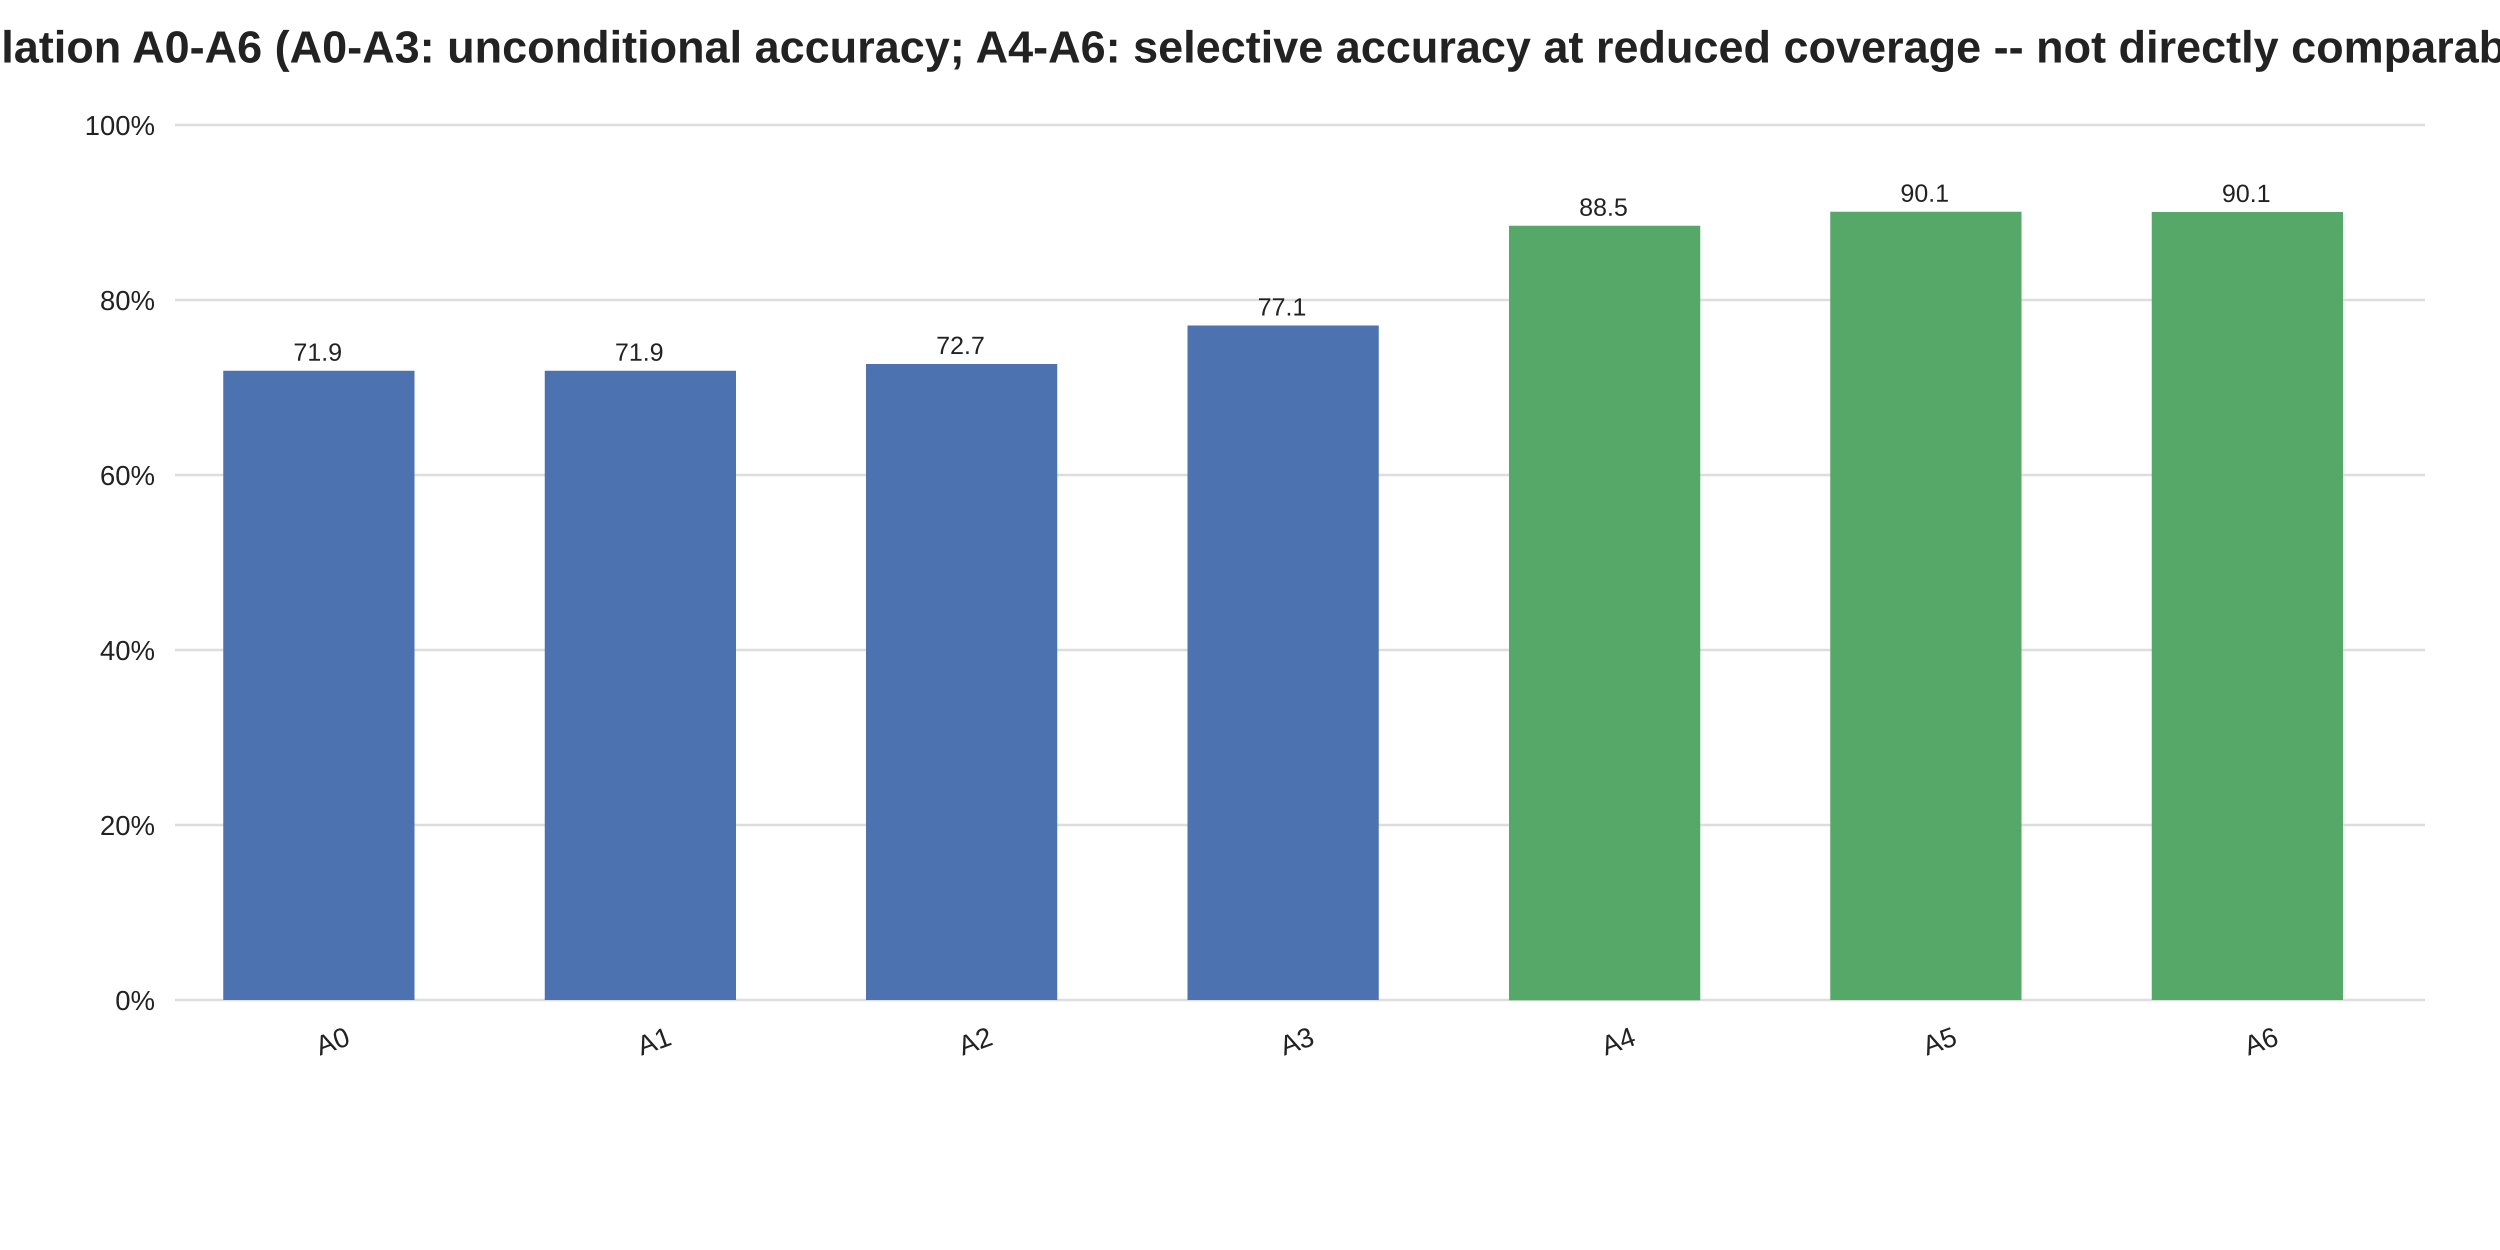
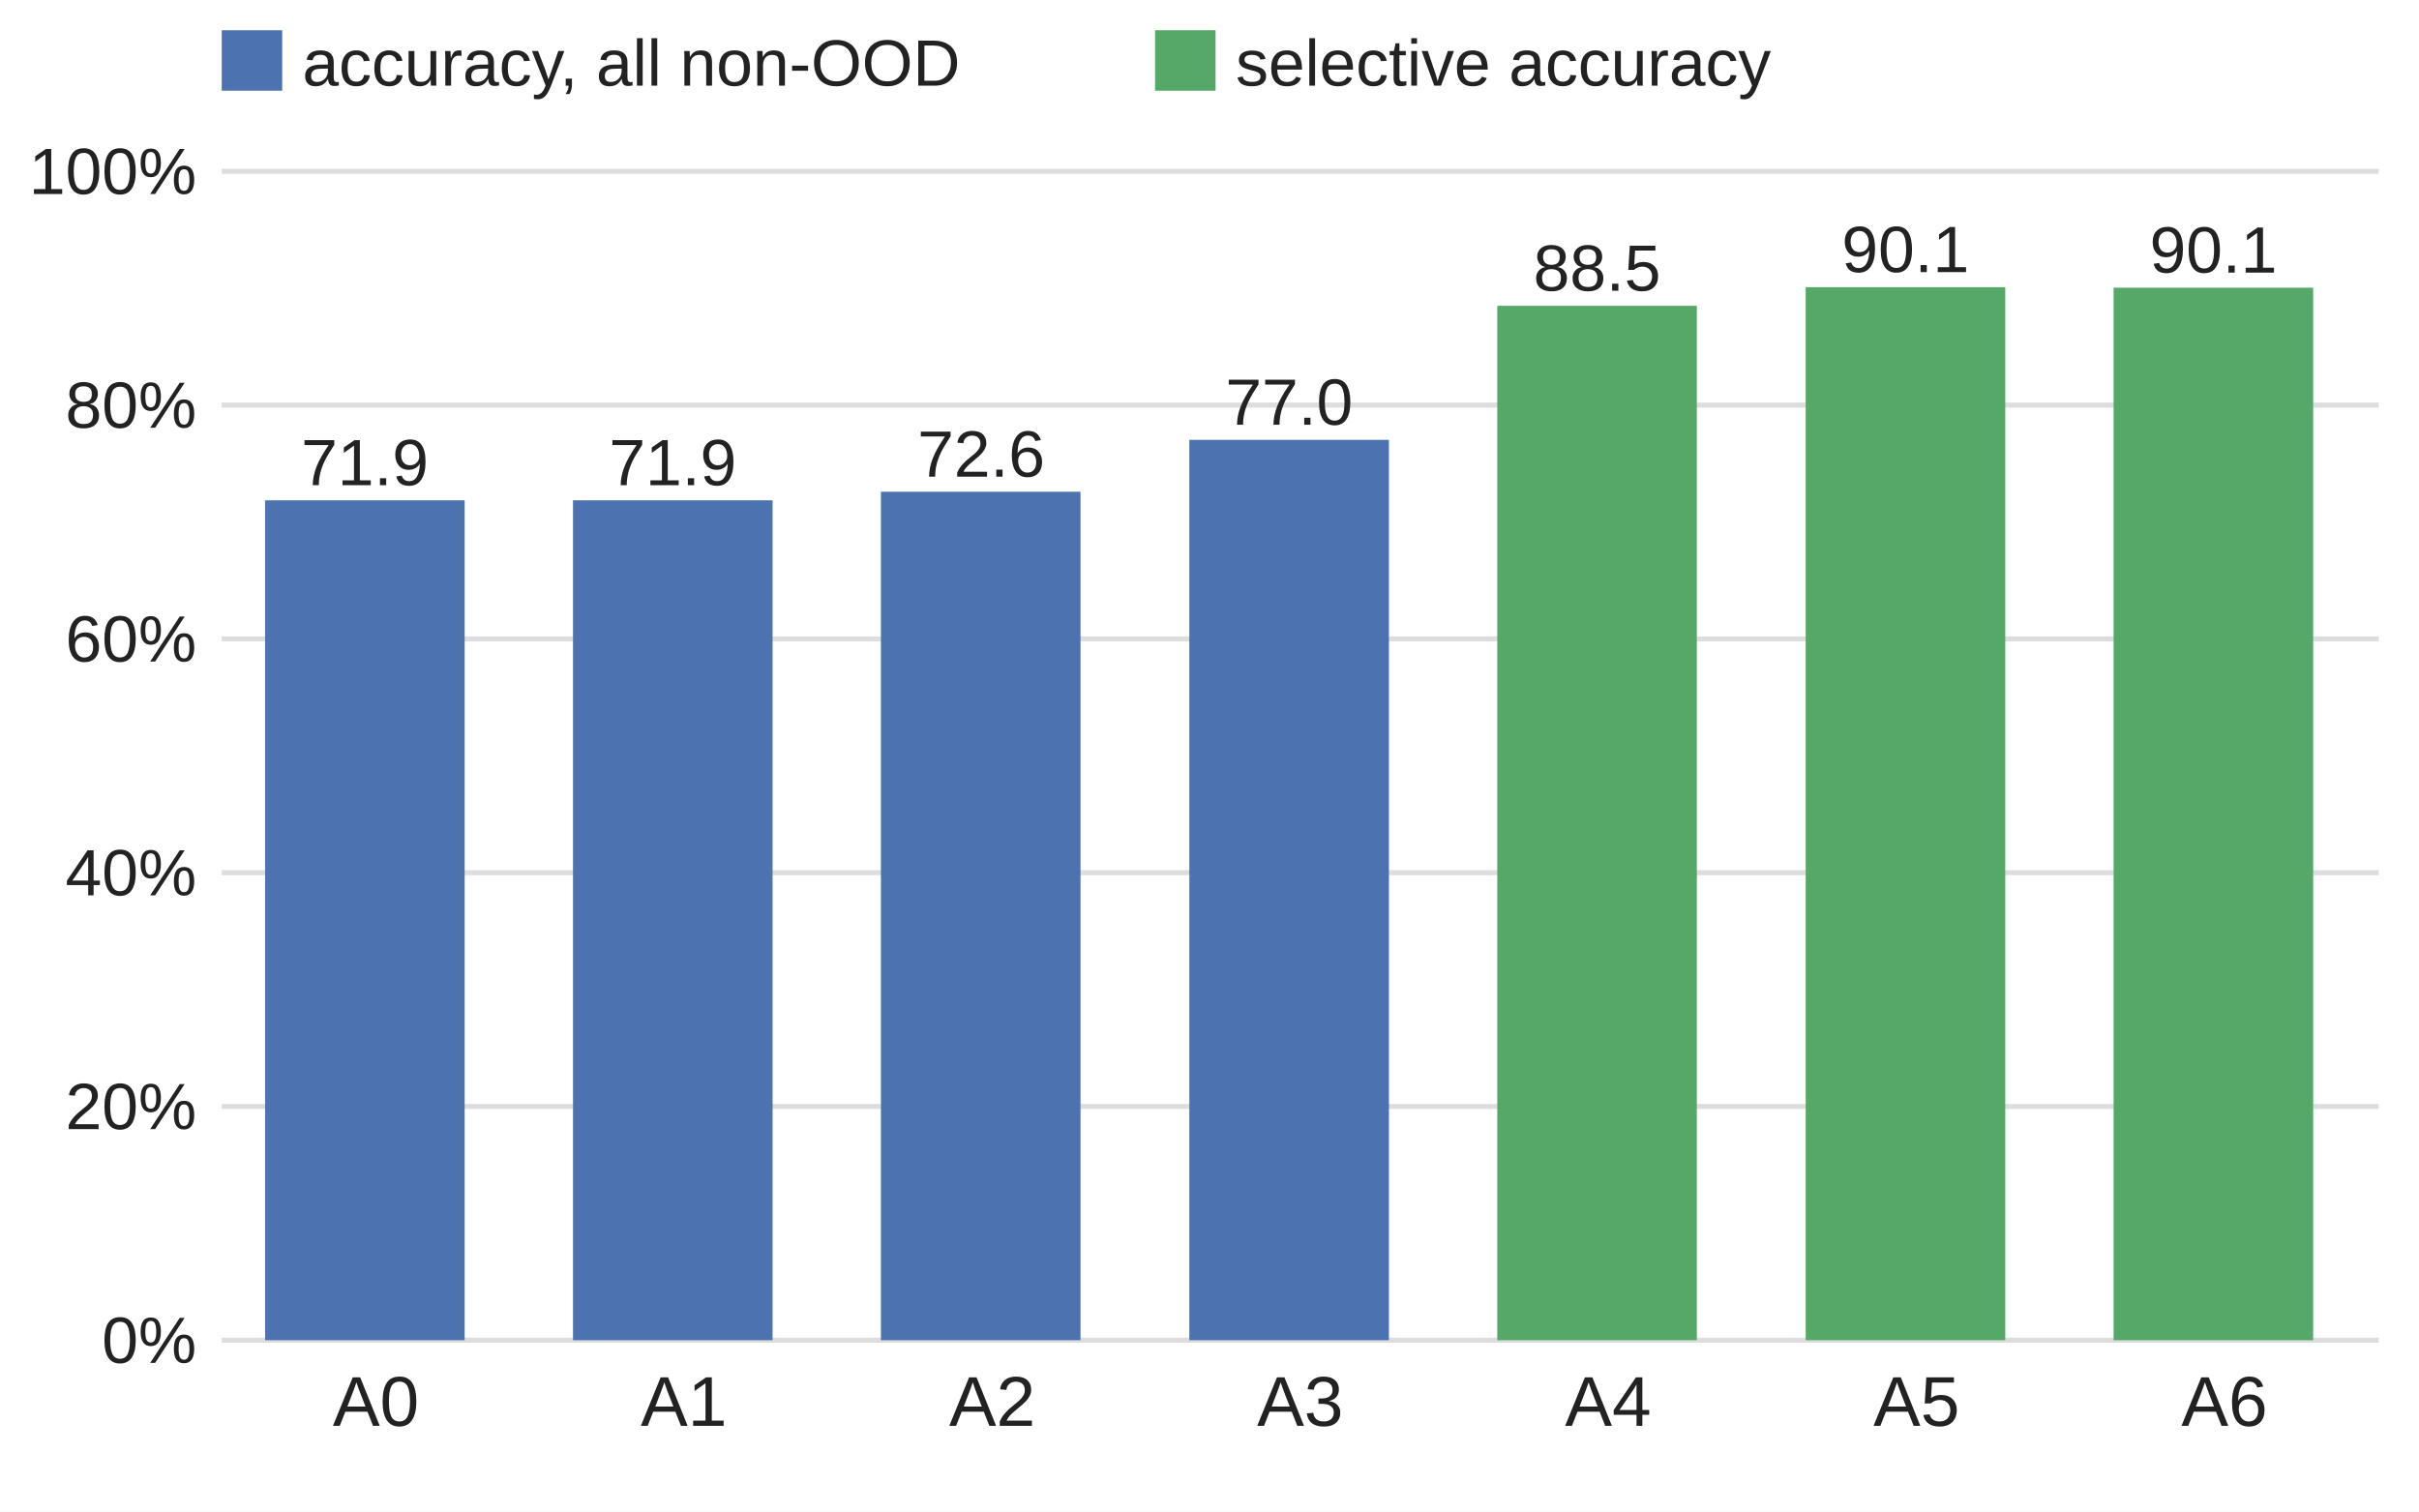
- <svg xmlns="http://www.w3.org/2000/svg" viewBox="0 0 1000 500" font-family="Arial, sans-serif">
-   <rect width="1000" height="500" fill="white" />
-   <text x="500" y="25" text-anchor="middle" font-size="18" font-weight="bold" fill="#222222">Ablation A0-A6 (A0-A3: unconditional accuracy; A4-A6: selective accuracy at reduced coverage -- not directly comparable)</text>
-   <line x1="70" y1="400" x2="970" y2="400" stroke="#DDDDDD" stroke-width="1" />
-   <text x="62" y="404" text-anchor="end" font-size="11" fill="#222222">0%</text>
-   <line x1="70" y1="330" x2="970" y2="330" stroke="#DDDDDD" stroke-width="1" />
-   <text x="62" y="334" text-anchor="end" font-size="11" fill="#222222">20%</text>
-   <line x1="70" y1="260" x2="970" y2="260" stroke="#DDDDDD" stroke-width="1" />
-   <text x="62" y="264" text-anchor="end" font-size="11" fill="#222222">40%</text>
-   <line x1="70" y1="190" x2="970" y2="190" stroke="#DDDDDD" stroke-width="1" />
-   <text x="62" y="194" text-anchor="end" font-size="11" fill="#222222">60%</text>
-   <line x1="70" y1="120" x2="970" y2="120" stroke="#DDDDDD" stroke-width="1" />
-   <text x="62" y="124" text-anchor="end" font-size="11" fill="#222222">80%</text>
-   <line x1="70" y1="50" x2="970" y2="50" stroke="#DDDDDD" stroke-width="1" />
-   <text x="62" y="54" text-anchor="end" font-size="11" fill="#222222">100%</text>
-   <rect x="89.3" y="148.3" width="76.5" height="251.7" fill="#4C72B0" />
-   <text x="127.1" y="144.3" text-anchor="middle" font-size="10" fill="#222222">71.9</text>
-   <text x="134.3" y="420" text-anchor="middle" font-size="11" fill="#222222" transform="rotate(-20 134.3 420)">A0</text>
-   <rect x="217.9" y="148.3" width="76.5" height="251.7" fill="#4C72B0" />
-   <text x="255.7" y="144.3" text-anchor="middle" font-size="10" fill="#222222">71.9</text>
-   <text x="262.9" y="420" text-anchor="middle" font-size="11" fill="#222222" transform="rotate(-20 262.9 420)">A1</text>
-   <rect x="346.4" y="145.6" width="76.5" height="254.4" fill="#4C72B0" />
-   <text x="384.2" y="141.6" text-anchor="middle" font-size="10" fill="#222222">72.7</text>
-   <text x="391.4" y="420" text-anchor="middle" font-size="11" fill="#222222" transform="rotate(-20 391.4 420)">A2</text>
-   <rect x="475.0" y="130.2" width="76.5" height="269.8" fill="#4C72B0" />
-   <text x="512.8" y="126.2" text-anchor="middle" font-size="10" fill="#222222">77.1</text>
-   <text x="520.0" y="420" text-anchor="middle" font-size="11" fill="#222222" transform="rotate(-20 520.0 420)">A3</text>
-   <rect x="603.6" y="90.3" width="76.5" height="309.8" fill="#55A868" />
-   <text x="641.4" y="86.3" text-anchor="middle" font-size="10" fill="#222222">88.5</text>
-   <text x="648.6" y="420" text-anchor="middle" font-size="11" fill="#222222" transform="rotate(-20 648.6 420)">A4</text>
-   <rect x="732.1" y="84.7" width="76.5" height="315.3" fill="#55A868" />
-   <text x="769.9" y="80.7" text-anchor="middle" font-size="10" fill="#222222">90.1</text>
-   <text x="777.1" y="420" text-anchor="middle" font-size="11" fill="#222222" transform="rotate(-20 777.1 420)">A5</text>
-   <rect x="860.7" y="84.8" width="76.5" height="315.2" fill="#55A868" />
-   <text x="898.5" y="80.8" text-anchor="middle" font-size="10" fill="#222222">90.1</text>
-   <text x="905.7" y="420" text-anchor="middle" font-size="11" fill="#222222" transform="rotate(-20 905.7 420)">A6</text>
+ <svg xmlns="http://www.w3.org/2000/svg" viewBox="0 0 480 300" font-family="Arial, Helvetica, sans-serif">
+   <rect width="480" height="300" fill="white" />
+   <line x1="44" y1="266" x2="472" y2="266" stroke="#DDDDDD" stroke-width="1" />
+   <text x="39" y="270.5" text-anchor="end" font-size="13" fill="#222222">0%</text>
+   <line x1="44" y1="219.6" x2="472" y2="219.6" stroke="#DDDDDD" stroke-width="1" />
+   <text x="39" y="224.1" text-anchor="end" font-size="13" fill="#222222">20%</text>
+   <line x1="44" y1="173.2" x2="472" y2="173.2" stroke="#DDDDDD" stroke-width="1" />
+   <text x="39" y="177.7" text-anchor="end" font-size="13" fill="#222222">40%</text>
+   <line x1="44" y1="126.8" x2="472" y2="126.8" stroke="#DDDDDD" stroke-width="1" />
+   <text x="39" y="131.3" text-anchor="end" font-size="13" fill="#222222">60%</text>
+   <line x1="44" y1="80.4" x2="472" y2="80.4" stroke="#DDDDDD" stroke-width="1" />
+   <text x="39" y="84.9" text-anchor="end" font-size="13" fill="#222222">80%</text>
+   <line x1="44" y1="34" x2="472" y2="34" stroke="#DDDDDD" stroke-width="1" />
+   <text x="39" y="38.5" text-anchor="end" font-size="13" fill="#222222">100%</text>
+   <rect x="52.6" y="99.3" width="39.6" height="166.7" fill="#4C72B0" />
+   <text x="72.4" y="96.3" text-anchor="middle" font-size="13" fill="#222222">71.9</text>
+   <text x="74.6" y="283" text-anchor="middle" font-size="14" fill="#222222">A0</text>
+   <rect x="113.7" y="99.3" width="39.6" height="166.7" fill="#4C72B0" />
+   <text x="133.5" y="96.3" text-anchor="middle" font-size="13" fill="#222222">71.9</text>
+   <text x="135.7" y="283" text-anchor="middle" font-size="14" fill="#222222">A1</text>
+   <rect x="174.8" y="97.6" width="39.6" height="168.4" fill="#4C72B0" />
+   <text x="194.7" y="94.6" text-anchor="middle" font-size="13" fill="#222222">72.6</text>
+   <text x="196.9" y="283" text-anchor="middle" font-size="14" fill="#222222">A2</text>
+   <rect x="236.0" y="87.3" width="39.6" height="178.7" fill="#4C72B0" />
+   <text x="255.8" y="84.3" text-anchor="middle" font-size="13" fill="#222222">77.0</text>
+   <text x="258.0" y="283" text-anchor="middle" font-size="14" fill="#222222">A3</text>
+   <rect x="297.1" y="60.7" width="39.6" height="205.3" fill="#55A868" />
+   <text x="316.9" y="57.7" text-anchor="middle" font-size="13" fill="#222222">88.5</text>
+   <text x="319.1" y="283" text-anchor="middle" font-size="14" fill="#222222">A4</text>
+   <rect x="358.3" y="57.0" width="39.6" height="209.0" fill="#55A868" />
+   <text x="378.1" y="54.0" text-anchor="middle" font-size="13" fill="#222222">90.1</text>
+   <text x="380.3" y="283" text-anchor="middle" font-size="14" fill="#222222">A5</text>
+   <rect x="419.4" y="57.1" width="39.6" height="208.9" fill="#55A868" />
+   <text x="439.2" y="54.1" text-anchor="middle" font-size="13" fill="#222222">90.1</text>
+   <text x="441.4" y="283" text-anchor="middle" font-size="14" fill="#222222">A6</text>
+   <rect x="44" y="6" width="12" height="12" fill="#4C72B0" />
+   <text x="60" y="17" font-size="13" fill="#222222">accuracy, all non-OOD</text>
+   <rect x="229.2" y="6" width="12" height="12" fill="#55A868" />
+   <text x="245.2" y="17" font-size="13" fill="#222222">selective accuracy</text>
</svg>
